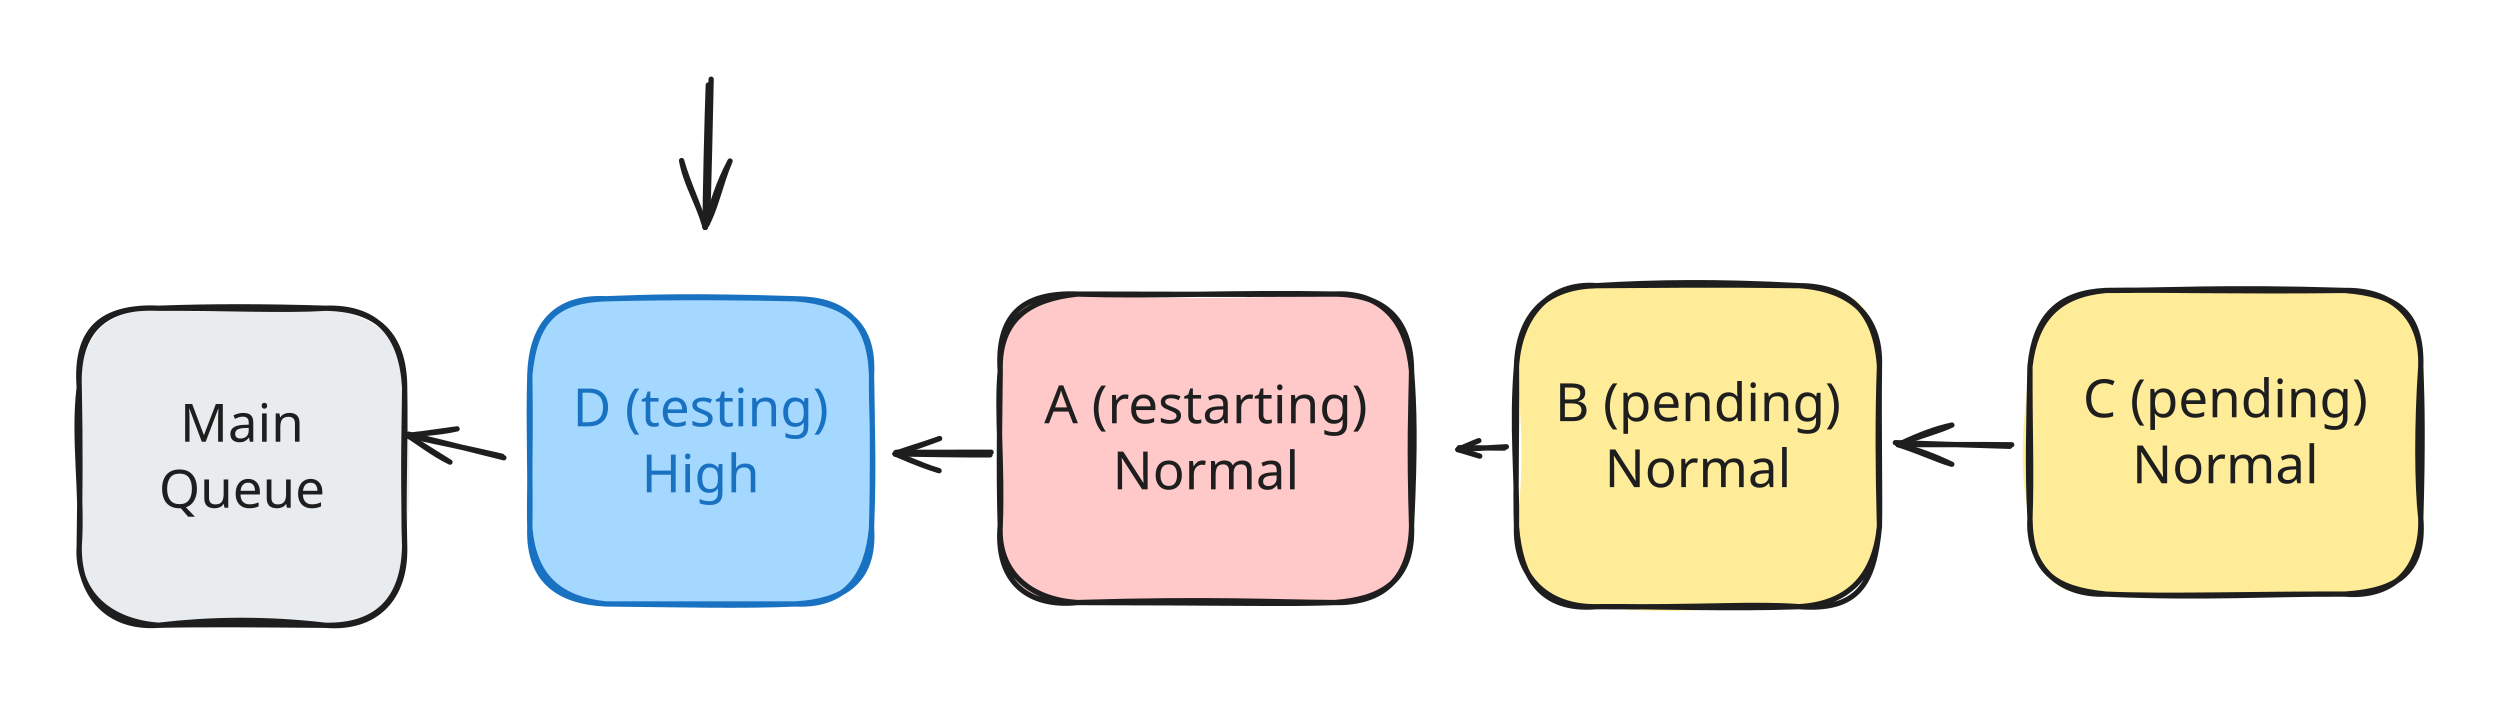
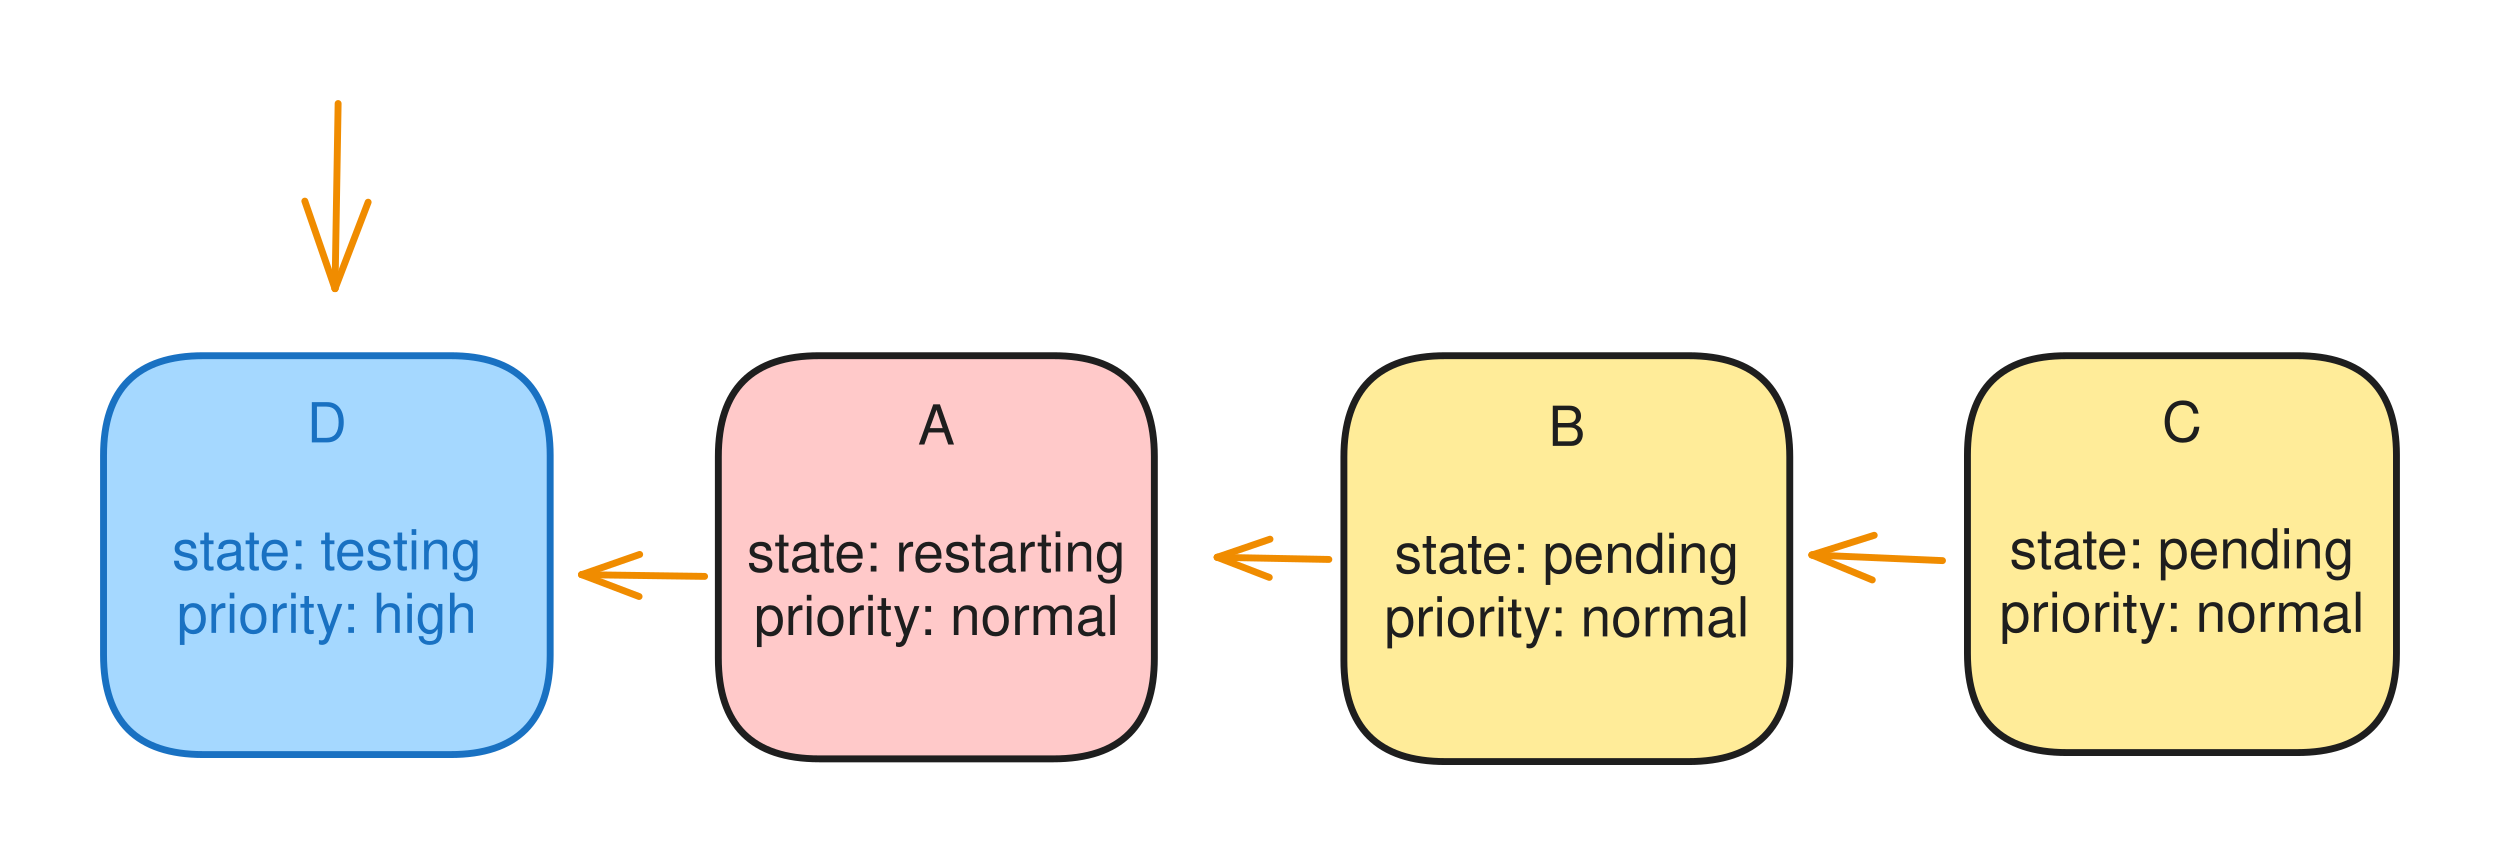
- <svg xmlns="http://www.w3.org/2000/svg" version="1.1" viewBox="0 0 946.731 266.785" width="946.731" height="266.785">
+ <svg xmlns="http://www.w3.org/2000/svg" version="1.1" viewBox="0 0 724.408 250.677" width="724.408" height="250.677">
  
-   eyJ2ZXJzaW9uIjoiMSIsImVuY29kaW5nIjoiYnN0cmluZyIsImNvbXByZXNzZWQiOnRydWUsImVuY29kZWQiOiJ4nNVba1PbyFx1MDAxMv3Or6C4X3Krwuy8uyffXGIk4bEh2Vx1MDAwMFx0yd2tlLCFLbAlx1x1MDAxNuGxlf9+e2SwZNmWXHK2XHUwMDEzJ1RcdTAwMDWsXHUwMDE5j1ozfbrPmWn9u7a+vpHedsKNXHUwMDE361x1MDAxYuFNLWhF9W5wvfHcX/9cdTAwMWV2e1FcdTAwMTJTk8w+95Krbi3r2UzTTu/FXHUwMDFmf1x1MDAwNJ1cdTAwMGVrROlZklxcslrS7n8tbIXtME571PF/9Hl9/d/s/8KNumEtXHLiRivMvpA15fey2pSvXHUwMDFlJnF2X6HRKiFcdTAwMDXAoEfU26H7pWGdms+DVi/MW/yljdNQ65dH31x1MDAxYUfXXHUwMDE3ne71XHUwMDFktm+2dt/mtz2PWq2j9LaVmdVL6Onztl7aTS7DT1E9bT5MQeH6pG91k6tGM1x1MDAwZXv+8cXgatJcdGpReuuvcT642p+DXHUwMDE36/mVXHUwMDFi+qSdYcY6h05yrblcdTAwMDU9aPZcdTAwMDNo5ZiRTjlwVmtcdTAwMDCjS5ZtJ62k6y37j1xi/U9u21lQu2yQgXE971x1MDAxM7qwXHUwMDE2nud9ru+fV0jFpEJnpFVcdTAwMTZcdTAwMDTioEczjFx1MDAxYc0068JcdTAwMTk3RnIrXHUwMDFkokRZmKMwW1x1MDAxMWE4olx1MDAwM8nzXHUwMDE2f//OXj3zjn/ydehcdTAwMDbtcM9/Jb5qtYqTXHUwMDE51+8n88GLcj9S91d+5Fx1MDAwZuj7vyr7X9FcdTAwMDdcdTAwMGKuXHUwMDExXHUwMDFjvt3Se62LN7v8iLe3P966q3c3g4lcdTAwMThy2KDbTa43XHUwMDA2LT+ej1x1MDAxZvehe1x1MDAxYd6kw1x1MDAwM/XveLz/ObhcdTAwMDC7+1p+aFx1MDAxZXT3XHUwMDBlPrbvXHUwMDEyKFxme/9XPi1XnXrQ921cdTAwMDHCXGJhjFx1MDAwNWdyd2lF8WV5zlpJ7TKHw1rB3lx1MDAxMVx1MDAxY1x1MDAwZdlZgKDRfFwiXHUwMDA0UVx1MDAxYq1RODEzXHUwMDA0xz/1SkPQSGConHZgrJVSiWFcdTAwMDSCZsZcdTAwMDDnQlxiQoiwdlx1MDAxZVx1MDAwNKbdIO51gi657ChcblxyMopcdTAwMDROXHUwMDE5J1x1MDAxNEfj9Chcblx1MDAwYu7wgDpAIVx1MDAxY1hcXFx1MDAwMOqGXHUwMDFhRuBV5amKJtA8wlNzq5I4PYru/KpIPnT1ddCOWrdDq5q5MM3i2yCK/47/ulxur1xus+1cdTAwMWK3WlHD+/RGjYxcdTAwMGW7Q+6eRpTwXHUwMDA2XHUwMDFk2lG9XkxJNbojjVx1MDAxYXb3ZskkSTdqRHHQOq4yiGYh3Fx1MDAxZIRPJk3BMXqhb81cdTAwMDJ8JWgrk6dcdTAwMTBali9cdTAwMGagXHUwMDBiXFxYhKI3T4NuN/mLfzv7oMSpa1x1MDAxY23vNFx1MDAwZlx1MDAwZYPru9WGLmrNlLbKWOWEo+xZSp6aXHSrpEZKWkIpLNn1uNx5fl5zNTcmd1x1MDAxYcPAXHUwMDFhtE5Q/pZ6XHUwMDFjbIWwXGal8ugmuIBwZVx1MDAxNCMgXHUwMDE4wWVcdTAwMWVcXFYhdU5LcVx1MDAxZr7d4t3lYb32+Vu42bk76UQ8bE/PnP0vf2lud1rvbpw93tct+77e2z88iefKyP1x3efro/Ov7SCof/yyXHUwMDEzn+1cdTAwMWTeXHUwMDFjn17ONu70lGzJi6wsQnxcdTAwMTkpWUgpJlx1MDAwMltcdTAwMTCqJeIjgD1+mVZcdTAwMWLYRjHwqVBYJ4VzJWBbYFx1MDAwNlxmd8hcdTAwMTVcdTAwMTCaYFx1MDAxZWBXpmShXGK4xlx1MDAxMTyJJnFFIWamnEw9LVx1MDAxOVx1MDAwNnx+OD85Jz/aVefLyVvrz7phL1xyKM/Gjf/+Tf7abVx1MDAwN60lpecpqaqcnqfZtohM3Y8lY8AssVx1MDAxMO7LYHbE9Wi9eH7HaWCuXHUwMDE2MitcdGZrLNPEVVx1MDAxMEk+olDDWHaWKWLdxGJppqzTy1x1MDAwMzNh2XJDfIF0ledG+Z1cdTAwMDZYRua0JSOllqS3XHJcdTAwMWZcdTAwMTW5XHUwMDE0jOhcdTAwMTmsWVx1MDAwMLRHM7WcnqmrWLj28/dcdTAwMTTEZ9h4XHUwMDE5xXXCx7Bh9/s7fdidf3z/qlx1MDAwM11snp2J+uXdXHUwMDE3sXu5dVVIrVx1MDAxYo2gQ/1cdTAwMWNcdTAwMDNUmriZQSeV0oVcdTAwMGXnSe3KP8YmZ5L6UJ5DXCJoxIukXHUwMDFiefQwrk83qZqoXHUwMDBmTFx1MDAxMoxcdTAwMTf+kZKD8UYpa7lcItVLnZBWf3Q9WkEv3U7a7SilqX+fRHFanuJsLrd8NGiGwcj600NcdTAwMTXbymGj40dcdTAwMWNmZPlf6zmuslx1MDAwZoO//3k+tvfmRIfPWkd8PVx1MDAxZm+t+PtJ2lx1MDAwNFx1MDAwYjguXHUwMDA1PS1AccL67DEv3npTa3R76Vc4PNHpXvD1YPPrp9WOeZ5cdTAwMDJcdTAwMTBz0IJcdTAwMTN1sMRV8qftS1x1MDAxM85cdTAwMWOQbFx1MDAxNkjIdVaVXGZ7rDRcdGtunDRRwGhljbHWS1x1MDAxM8Pz21x1MDAxNPb1XHUwMDA081x1MDAwNjqrXHUwMDE1RVx1MDAxMDtcIk1cdTAwMDSZXHRIsma1tMmv2ta7OHp/UT+J7e1b92pzV1x1MDAwYrw4a+Kv1jx3if30Ljq0UNM7teNPr1x1MDAxYl9lp7MozWPAUsZbtuZcdTAwMDGYvJehlPdg7WZcdTAwMGVcdTAwMTjjXHUwMDE3acVcdTAwMDNcdTAwMDaxJEH4U8JqlEaXXHUwMDBlXHUwMDAyrGVcdTAwMDRSgZxbdHaZkodrL3lcdTAwMWN3nFZ+aLOiQvKAXHUwMDAyXCKyMk/2v0Lx+Fxy2p+3XHUwMDBi+XL9WSfM+Mmy5c6U/FeWO5WGLVXrXGLNJ2pcdTAwMWRF/J6cSc2e9quj5YqiWFx1MDAxOaZcdTAwMWRcdTAwMDUsYpGKkFrSOpJcdTAwMTkpqVx1MDAxZDSlfo1zpf1qXHUwMDE0XHUwMDAzu6dcdTAwMTZcdTAwMTKdz/2jICZcbq64tUi2cufxW1xiOVx1MDAwM1RcdTAwMTNVJlx1MDAxNpHvnK6M2Hn69saMYqdcdTAwMWF0XHUwMDAzZaFJM3Awmlx1MDAwYppMYaQq9ChcYouM8GrqiET5QIDVI08/k96p3vnI9Vx1MDAwZTJaelx1MDAxMjFcdTAwMTYl8T5cdTAwMDdcdTAwMTP0XHUwMDBlJ+pvtFx1MDAwNFK0pMSAazNi1m+leCa6fdY6xuPzXHUwMDEx14q/n6R5JNjy1YfgJ1x1MDAwNXdcdTAwMTKcKSB+WvS74s03tdNcdTAwMTZcdTAwMWV+PLmQXyA1tbApVzz6Uf5nilP0o0QgJcryeYxkpIZcdTAwMWMnlU2aX89XyzBR9GhgjrSVoTspXHUwMDE4XHUwMDEz94TQ1Fx1MDAwMVx1MDAwMZz0qrioilx1MDAxZcKeJjHEKb6soOKZg+o/UfHocC9N6pHT7uTqoPcqVPHO5s4jXHUwMDE1XHUwMDA0XHUwMDFhtXRcdTAwMDUhXHUwMDBixTEjXG5cdTAwMDLQXHRN7GNm+I1/6lx1MDAxNYdcdTAwMWZJXGLgUlx1MDAwMKlcdTAwMDRCYOHAsy8hXGaT6KuJlK9lKFx1MDAxZUIuXFxCKEo/JCGMcsZwKKjHXG5cdOHQK5tiidOvODRcdTAwMDH1qJKb+STE9k+TXHUwMDEwU7JJWUJUXHUwMDFhtlRcdFx1MDAwMTCxXCJQUr6WXHUwMDE0lc3sXHUwMDEyojpariiKJTBOXG6fI0otXGaUkihpXGJcdTAwMTJcdTAwMTlSWkm8zVx1MDAxNEqzXHUwMDE2jWKtPLVcdTAwMTVcdTAwMTa1XHUwMDAxrkThLCRPpcxcdTAwMWGimZ7Uckr+xVx1MDAxYaDBeYk/nyVcdTAwMWW6lFxcOud5ifXb/UuUXHUwMDEw1aBcdTAwMWKQdSBaqqyWlCZFkbFcdTAwMGVcdTAwMTF1JL1cdTAwMDNIXHUwMDEzrYk6gX7iccmMosYyXHUwMDEy8kSNkG5lhORcdTAwMTOOcLhcdTAwMDVhXHJcdTAwMTFqUrJE68ac4fxW4mGiw2eto76+UO2gJ2tcdTAwMDdccpRcdTAwMTlh9t3P6mO6lVxmetZaYlxmXHUwMDAwIFx1MDAxZJAys6UzYmWYL4t0RFq0QV5cdTAwMTHzXHUwMDFjiJqsXHUwMDE2XHUwMDBlganj+dhcImjHtPRFdVx1MDAxOVx1MDAxMLVcdTAwMWJzPkxRg5FcdTAwMDGK0Mj5XHUwMDEwXFxcdTAwMDdcdTAwMDGPYFx1MDAwM1x1MDAxYbVdrSroaSR/7/txeMfVaW3v3PzJ5av908R8m/X4YfGnMHOXclWO+zLav/ncOWq8aSRvzt3+cXj5/vJ4YSViJDtlzryXVlwiNlHsXHUwMDE4LpVcdTAwMDU5e33Y+LVf7XhcdTAwMDGWXHUwMDE5yonO+tdEUNjheGGRgbRcdTAwMDJ9XHUwMDExXHUwMDAysY+Kw5Lp8WKK0kFfp0a6RWqadq3GvDkxpj5MO6+/9K+tXHUwMDBm0z6P/TSps7P+LFxye/dcdTAwMDVYuzQ1S1x1MDAxMjpTkl9Z6FSYtVSZUyTuI0VhKDmJdJhd5lRcdTAwMDfKlUQwal9tI5xcdTAwMDFjONdY2qtwmnIxZPWfnIuhPbpFV4VcdTAwMTlGUNDgSFn55D1cbmDOhFwiXiC1fyGHXHUwMDE4ooWRXHUwMDFkQ1x1MDAwMahcdTAwMTVcdTAwMTCoXHUwMDE3sHnx252UzHgmoZijSXKIWqCB3P9LmsK/gCaspKkk78BRwjOTzpm5Uo1ioLFjRVx1MDAxN5nCXHLPivo5cUJ/ePm7l4NN8PSscYyT51x1MDAwM65cdTAwMTV/PzrWucnveDrKgppU+Oyhrpq7rWSoXHUwMDAz/1x1MDAxZVxuaEmygVhcdPLhXHJcdTAwMWRlXHUwMDE0M45+qIWIXHUwMDFilu1aXFyk41xmXHSBXHUwMDBlXHKFVTP2SJhMsf5YjKSW5UOnJ/dxzpDyNaZYzbY6Yc5cbluoPnh6mCtcdTAwMDN0XHUwMDAx0aZcdTAwMTBTXHUwMDA0RUByefDnTt4hiqGnXHUwMDFmlCT6TXx0/iVcdTAwMDIhUHD4vcPOJLfz/0ZcdTAwMWNuUsxZu1x1MDAxZn8j6HSOUlr5wXKQXHUwMDA3RvV7Opo/5Mb3KLx+WVxykLX7KfVBI8xcXPLH2o//XHUwMDAzKThWyCJ9
+   eyJ2ZXJzaW9uIjoiMSIsImVuY29kaW5nIjoiYnN0cmluZyIsImNvbXByZXNzZWQiOnRydWUsImVuY29kZWQiOiJ4nOVaa1PbyFx1MDAxMv3Or6C4X4N2nj3T+UaAJZC7XHUwMDBlu0BCcrNFXHRZtoVlSZFFeGzlv9+WXHUwMDAwS5ZcdTAwMWZcYmxcdTAwMTKnNlRcdTAwMDWjXHUwMDE5aXpm+pw+Z6x/1tbXN7KbxN94vb7hX3tuXHUwMDE4tFP3auNVfv2bn1x1MDAwZYM4oiZR/D2ML1Ov6NnLsmT4+rff3CRxukF2XHUwMDFlx33Hi1x1MDAwN3e3+aE/8KNsSFx1MDAxZP9Hf6+v/1P8X1x1MDAxOSj1vcyNuqFf3FA0lWNxbm39ciuOioG50qik5jDqXHUwMDEwXGZ3aLzMb1Nrx1xyh37Z0i6Giv9kX8//kvxcdTAwMTS7R9s7vXct9+q2XHUwMDFjtlx1MDAxM4ThUXZcdTAwMTNcdTAwMTZhXHJjmn3ZNszSuO9/XGbaWe9hXHQq12fdlcaX3V7kXHUwMDBm8+mz0dU4cb0gu8mnwMqrd2tQ7XdNf1mlXHUwMDFjqUBqkMiRgVx1MDAxObXm9ytcdTAwMDFcdTAwMGWAsJZbzTmCrMW1XHUwMDFkh3Gax/VcdTAwMWbu5z9lZOeu1+9SeFG77NPpeOhh2efqfracRpFKXCIqrlx1MDAxOFxihWrUpedcdTAwMDfdXlZsXHUwMDE0OFZIQESKxHAsI/GL/aCNZIJasdyufPxkv13kxt/lLqTuwN/Pb4kuw7C6lFH7filcdTAwMWZyqMxcInl/5Xs5wbz/bj37qlx1MDAxOTiWhZl/nY1mXkmZv77e2Nt+q+19+upvJrcnScD8wcao3/dX01x1MDAxZnt38+fedlx1MDAxMr6/Rjg+UCFcdTAwMWO2h1x1MDAwN62TaHyUh/HdNI2vmj5cdTAwMTc/XVx1MDAxZHXOXHUwMDA2rtv+8HknOt9vXVx1MDAxZp/2mz33/lO53JdJ271DXGbtmjZMSsG0LVx1MDAxMylcZqJ+fS/C2OuXIFurXHUwMDA0PIHusXWtXHUwMDAyW3I+XHUwMDBi2Fx1MDAxNlx1MDAwMFx1MDAxNUUhXHUwMDFhXHUwMDAze/ou/SBg8+dcdTAwMDFbXHUwMDBiR1pcdTAwMGVSXHUwMDE5Llx1MDAwNEcxXHUwMDBlbGVcdTAwMWRhlJHcXG4wXHUwMDA0rEWAnaVuNEzclJAwXHUwMDA13JzRSFx1MDAwNG+jJ1FtpFx1MDAwM1x1MDAxM0BmXHUwMDEywVx1MDAxOG7Y4kBcdTAwMWVrmEDsMpO0jCqOsqPgtiggMHb1d3dcdTAwMTCEN2NJUGQvreDWl+hLNMwohtfrqU9cdTAwMWbSLIi6X6IkXHLilHacho7TgVx1MDAxYm6M3blcdTAwMTVcdTAwMDbdPNc3PJqRn47BIFx1MDAwYqi8jjpcZoJ2u1pcdTAwMDA9XG7HXHJcIj/db1K3KIRuXHUwMDEwueHxs6Ol9fPfjqjc4bqSTkM/b6XrgHORPreOIzP1q6MyLrQwXGYtlPn0XHUwMDE43KOtPa+bXHUwMDBlszPTOlHZvnv2bvPs42rXcc6EdoBZxlx1MDAxNacqrlm5xC9RyH1cdTAwMGanXHUwMDE2cnQ4lXFcdTAwMWGIpITQrFx1MDAxY6ZSyI1cdTAwMDOcadBcdTAwMTSKVjBZyFxyciN4lZ5XoZDfZYbb+mNL7YdcdTAwMTd7b9lcdTAwMTFcdTAwMWJsf7jBy/fXXHUwMDBiVdzHXHUwMDA0wsXR4UX7JIKbP3B3863i9uK8Z3+2QLiN4eP7oFx1MDAwNcZTO97xx9+7Z1wiSZYnXHUwMDEwSFx1MDAwNaoqd7yEQLAgZjGGJlx1MDAwMIFcdTAwMTFMNSaM6Zu00vqAyqxxJNOKcVx1MDAxMs6swlxiXHUwMDBm+lx1MDAwMIDkg1IkzFx1MDAwMe1cInwxX1x1MDAxZjDtWKbANtVcdTAwMDdGXHUwMDFh4lx1MDAxMCHV4vSwgDx4YoouJlx1MDAwZt5UXG5u4kftXHUwMDFmqVxyXHUwMDFlqYV1bfDEUJchXGbuXHUwMDE4ZppcdTAwMDdcdTAwMDAu65dHXHUwMDFlQCnBSVx1MDAxYjc39/O5dFVFXHUwMDAxd4QyXHUwMDAyXHUwMDE4Q1x0tqy1XHUwMDA1xq12XGbjqLVcdTAwMTSWXHUwMDFi0LW4KvWeWY+x52NcXJJcdTAwMTVcdTAwMDGGjFlzJ1xmJpHOXHUwMDFjIJdAYSAjyrGmskj3sGeKJJzFXHUwMDE3UVx1MDAwNeJxVfBcImxQaOc3QVx1MDAwMZPxwO7PtZpgMF9cbjfJNzRfZZMzumTAdWnqXG6G8S7zeWwyh9FuUyejczVIPlx1MDAwYtTE7Fx0uI9HNd81jKLiljQhJaBcdTAwMDUrSFx1MDAxMqIxs8JcdTAwMDKllTBUdLhcdTAwMDXabj1cdTAwMTFW6Fx1MDAwZbPteDBcYjJa/8M4iLL6Olx1MDAxN1x1MDAwYrqVXHUwMDEzQs93J5KAplVtqzNHkj9xXFxcdTAwMDKWn9ZLbFx1MDAxNX+MPv/9amrvzZlJX7RO5Hv5vLXq72e5IaVY/erIXHJcdTAwMTHp5fJcXDcnvkvW2/NOQ9v6cHIhPptMe35PrDjxkaBxXHUwMDA0cpBcdTAwMDK0XHUwMDEwVrzsseYsN0SA5KSelJ1++sG5clx1MDAxMK0xKDDXP1x1MDAxNbv04IWEzfNcdTAwMDfZXHUwMDEyzkKW7oVcdTAwMTYwXHUwMDAxz/RCyt/P4naAXG5PLt9ccnd9XHUwMDE57WzurODhI1x1MDAwMXom/qhcdTAwMTAz1Fx1MDAxMpvjb/qsV9tcXFxirlx1MDAxZDL3wnAqjrTyNfwpslx1MDAxZSCoVSGhT9pcdTAwMTc8fnyqvUCqU1xiVEV/qr34oaeP2z/RXjxSXFzq9uKJob6svVx1MDAxMHz2oSNQmVVU9ptcdTAwMWY6zqfT1SyzXHUwMDFj0WHaIFx1MDAxNSgzXHUwMDA15lx1MDAxNlx1MDAxY0bSXHUwMDE4tFUolZpTZ1x1MDAxN3ZcdTAwMTjGsTSSNIJcdTAwMTF+yPdMqbZcdTAwMGU1SyBcdTAwMDI2SFx1MDAwMVmc/OZBMlJcdTAwMDRj3/j+ezzGfCCO1LxxhJSghCadXpW0Y0reXHUwMDEypVx1MDAxYkvyioRcdTAwMTZcdTAwMWGFz/NcdTAwMTdccl1cdTAwMGY4ipGI0paG0rxyaldcdTAwMGJcblxmXHUwMDA3XHJAOy81MjFcdTAwMTnUr+UuZiV80TqZ68u0XHUwMDE3olJcdTAwMWNrvIecgzJcYs2PTjtcdTAwMWZcdTAwMGV3XHUwMDEzk9re+Tlv928/87f9rcvVpj1cdTAwMDAgS2uMXHUwMDExtLy0zLWj0+bmXHUwMDAyXHL3xHxz4eq27XSmf9WiXHUwMDA0OYg7JCosqbfiL0iEWUbySlx1MDAxMj9X8VoyXn5gQEZ0tb5recxcdTAwMDfsfzv2b5k89fY7+r9M7Fx1MDAxZZzG+utcdTAwMGZ4uWHuc99cdTAwMDRcdTAwMDfXn5Kj7l433uvgwbHfP+xcdTAwMWb/Yi9NVM5cdTAwMDBrwFx1MDAxNppLkzvZxsCevkkrbVvA5q6F2Fx1MDAxMlx1MDAwNVx1MDAxOVx1MDAwNqy8XHUwMDFh9uBaQEtmpGY8LzeLXHUwMDAwe66aQeZcdTAwMTje2LGQieKSo/o3vTCxU/FcdTAwMDGZP6y/f9Cj5Xohw/JIvapcdTAwMWKWJ1x1MDAwNfqidlx1MDAwNcxscDNp8nPBJ6B7PouuZNkmveSQJkJttGZM1dFNoFx1MDAwM6qYXHUwMDEyXHUwMDA0ivxcdTAwMDRA1Vx1MDAwMluiWdFcdTAwMGUoTjJJoZhcdTAwMGVz5mjaXHUwMDEyo4BcIpWka81k5SbMidxllrNYXHUwMDE5r1wipIWK8V2+V2n4zYN00CpJNK5Iilx1MDAxOeSVXHUwMDBlVWMgyVx1MDAxOXBcdTAwMTCSK0pcdTAwMGU7KVpcdTAwMWGZlfm0MFxuXHRcdTAwMWROtVx1MDAwM6Y6J1xuhWmG+TuwjHSdsIZP7sOvZVJmJHrROJnj5fPWqr+fzHSI9Yujb30pQ1x1MDAxNbmi5m9+zld1K8lzRiqHXHUwMDFiRaRuXHLpXHUwMDE4Nn4oI7V0NNJcdTAwMGa1XGJcdLZcdTAwMWXX8miOOZbwh1ZLPZbyJc1RKORT8/fsXHUwMDExXHUwMDE4yiksJ7VcdTAwMTaWtNhcbp7IXGKhpVxcxolMXHUwMDFkn0sgm1xupXBcIkClXGJohLI8I6rMc8dJwjqG5W/sSaRcdTAwMDJoOTO/NuvMyrv830TGzeKctfvnb7hJcpTLt9F2UFx1MDAwNlx1MDAwNu17wVpOcuNb4F+9mY+QtfslzVnDL1Ly+9r3/1x1MDAwM2+zhmUifQ==
  <defs>
    <style class="style-fonts">
      @font-face {
        font-family: "Virgil";
        src: url("https://unpkg.com/@excalidraw/excalidraw@undefined/dist/excalidraw-assets/Virgil.woff2");
      }
      @font-face {
        font-family: "Cascadia";
        src: url("https://unpkg.com/@excalidraw/excalidraw@undefined/dist/excalidraw-assets/Cascadia.woff2");
      }
      @font-face {
        font-family: "Assistant";
        src: url("https://unpkg.com/@excalidraw/excalidraw@undefined/dist/excalidraw-assets/Assistant-Regular.woff2");
      }
    </style>
  </defs>
-   <rect x="0" y="0" width="946.731" height="266.785" fill="transparent" />
-   <g stroke-linecap="round" transform="translate(30 116.7296) rotate(0 61.61948 60.0276)">
-     <path d="M30.01 0 C50.42 2.86, 62.18 0.32, 93.23 0 C112.98 3.14, 123.83 11.8, 123.24 30.01 C125.72 53.25, 125.63 74.16, 123.24 90.04 C122.92 109.79, 114.23 121.28, 93.23 120.06 C79.9 121.88, 58.89 118.54, 30.01 120.06 C8.67 117.88, 0.41 110.07, 0 90.04 C-1.32 74.34, 3.08 56.41, 0 30.01 C1.97 9.72, 8.18 1.61, 30.01 0" stroke="none" stroke-width="0" fill="#e9ecef" />
-     <path d="M30.01 0 C53.6 -0.15, 77.86 1, 93.23 0 M30.01 0 C49.65 -0.71, 70.16 -0.72, 93.23 0 M93.23 0 C112.53 -0.61, 122.1 9.84, 123.24 30.01 M93.23 0 C112.78 0.21, 123.18 9.86, 123.24 30.01 M123.24 30.01 C123.21 41.6, 122.5 55.96, 123.24 90.04 M123.24 30.01 C123.65 50.77, 122.55 72.83, 123.24 90.04 M123.24 90.04 C123.83 109.93, 112.31 121.62, 93.23 120.06 M123.24 90.04 C122.86 110.15, 112.81 120.46, 93.23 120.06 M93.23 120.06 C71.06 117.49, 49.94 117.68, 30.01 120.06 M93.23 120.06 C69.18 119.86, 44.46 119.66, 30.01 120.06 M30.01 120.06 C10.76 121.43, -0.38 108.59, 0 90.04 M30.01 120.06 C11.88 118.68, -1.1 108.22, 0 90.04 M0 90.04 C1.35 70.69, -2.36 49.02, 0 30.01 M0 90.04 C0.27 71.44, 0.46 52.14, 0 30.01 M0 30.01 C-0.91 8.39, 10.01 -1.12, 30.01 0 M0 30.01 C-1.61 8.5, 7.98 -0.89, 30.01 0" stroke="#1e1e1e" stroke-width="2" fill="none" />
+   <rect x="0" y="0" width="724.408" height="250.677" fill="transparent" />
+   <g stroke-linecap="round" transform="translate(208.1486 103.0669) rotate(0 63.172 58.41185)">
+     <path d="M29.21 0 C48.46 0, 67.71 0, 97.14 0 C116.61 0, 126.34 9.74, 126.34 29.21 C126.34 49.01, 126.34 68.82, 126.34 87.62 C126.34 107.09, 116.61 116.82, 97.14 116.82 C70.06 116.82, 42.99 116.82, 29.21 116.82 C9.74 116.82, 0 107.09, 0 87.62 C0 71.48, 0 55.35, 0 29.21 C0 9.74, 9.74 0, 29.21 0" stroke="none" stroke-width="0" fill="#ffc9c9" />
+     <path d="M29.21 0 C46.37 0, 63.52 0, 97.14 0 M29.21 0 C51.07 0, 72.93 0, 97.14 0 M97.14 0 C116.61 0, 126.34 9.74, 126.34 29.21 M97.14 0 C116.61 0, 126.34 9.74, 126.34 29.21 M126.34 29.21 C126.34 45.68, 126.34 62.16, 126.34 87.62 M126.34 29.21 C126.34 41.56, 126.34 53.92, 126.34 87.62 M126.34 87.62 C126.34 107.09, 116.61 116.82, 97.14 116.82 M126.34 87.62 C126.34 107.09, 116.61 116.82, 97.14 116.82 M97.14 116.82 C77.18 116.82, 57.23 116.82, 29.21 116.82 M97.14 116.82 C74.86 116.82, 52.58 116.82, 29.21 116.82 M29.21 116.82 C9.74 116.82, 0 107.09, 0 87.62 M29.21 116.82 C9.74 116.82, 0 107.09, 0 87.62 M0 87.62 C0 71.49, 0 55.36, 0 29.21 M0 87.62 C0 72.07, 0 56.52, 0 29.21 M0 29.21 C0 9.74, 9.74 0, 29.21 0 M0 29.21 C0 9.74, 9.74 0, 29.21 0" stroke="#1e1e1e" stroke-width="2" fill="none" />
  </g>
-   <g transform="translate(62.26951 151.7572) rotate(0 29.34997 25)">
-     <text x="29.35" y="0" font-family="Virgil, Segoe UI Emoji" font-size="20px" fill="#1e1e1e" text-anchor="middle" style="white-space: pre;" direction="ltr" dominant-baseline="text-before-edge">Main</text>
-     <text x="29.35" y="25" font-family="Virgil, Segoe UI Emoji" font-size="20px" fill="#1e1e1e" text-anchor="middle" style="white-space: pre;" direction="ltr" dominant-baseline="text-before-edge">Queue</text>
+   <g transform="translate(216.1839 124.6788) rotate(0 55.13672 36.8)">
+     <text x="55.137" y="0" font-family="Helvetica, Segoe UI Emoji" font-size="16px" fill="#1e1e1e" text-anchor="middle" style="white-space: pre;" direction="ltr" dominant-baseline="text-before-edge">A</text>
+     <text x="55.137" y="18.4" font-family="Helvetica, Segoe UI Emoji" font-size="16px" fill="#1e1e1e" text-anchor="middle" style="white-space: pre;" direction="ltr" dominant-baseline="text-before-edge" />
+     <text x="55.137" y="36.8" font-family="Helvetica, Segoe UI Emoji" font-size="16px" fill="#1e1e1e" text-anchor="middle" style="white-space: pre;" direction="ltr" dominant-baseline="text-before-edge">state: restarting</text>
+     <text x="55.137" y="55.2" font-family="Helvetica, Segoe UI Emoji" font-size="16px" fill="#1e1e1e" text-anchor="middle" style="white-space: pre;" direction="ltr" dominant-baseline="text-before-edge">priority: normal</text>
  </g>
-   <g stroke-linecap="round" transform="translate(378.7764 111.3635) rotate(0 77.88293 58.41185)">
-     <path d="M29.21 0 C67.86 2.63, 107.61 1.28, 126.56 0 C147.6 3.29, 158.18 11.22, 155.77 29.21 C155.86 50.69, 157.18 73.93, 155.77 87.62 C154.26 106.96, 143.43 119.83, 126.56 116.82 C88.86 114.31, 54.26 116.5, 29.21 116.82 C9.17 117.95, -0.12 106.1, 0 87.62 C0.97 67.59, -2.82 49.76, 0 29.21 C-0.87 13.09, 12.78 -1.79, 29.21 0" stroke="none" stroke-width="0" fill="#ffc9c9" />
-     <path d="M29.21 0 C58.83 0.94, 89.25 -0.71, 126.56 0 M29.21 0 C55.01 0.01, 80.94 0.23, 126.56 0 M126.56 0 C145.64 0.18, 155.71 9.61, 155.77 29.21 M126.56 0 C144.14 -0.91, 154.08 9.98, 155.77 29.21 M155.77 29.21 C156.77 42.96, 157.24 56.1, 155.77 87.62 M155.77 29.21 C155.56 42.49, 154.81 56.67, 155.77 87.62 M155.77 87.62 C155.44 107.17, 145.66 117.18, 126.56 116.82 M155.77 87.62 C156.55 109.08, 143.89 115.62, 126.56 116.82 M126.56 116.82 C108.72 117.5, 88.76 116.88, 29.21 116.82 M126.56 116.82 C103.95 116.7, 80.39 115.28, 29.21 116.82 M29.21 116.82 C11.37 115.63, -0.96 105.49, 0 87.62 M29.21 116.82 C10.81 118.73, -1.89 109.22, 0 87.62 M0 87.62 C0.91 65.29, -1.44 44.26, 0 29.21 M0 87.62 C-0.63 66.35, -0.17 46.13, 0 29.21 M0 29.21 C-1.4 8.42, 7.97 -0.77, 29.21 0 M0 29.21 C-0.58 9.33, 11.21 1.95, 29.21 0" stroke="#1e1e1e" stroke-width="2" fill="none" />
+   <g stroke-linecap="round" transform="translate(389.4102 103.0669) rotate(0 64.59973 58.80528)">
+     <path d="M29.4 0 C50.2 0, 71 0, 99.8 0 C119.4 0, 129.2 9.8, 129.2 29.4 C129.2 43.49, 129.2 57.57, 129.2 88.21 C129.2 107.81, 119.4 117.61, 99.8 117.61 C85.24 117.61, 70.69 117.61, 29.4 117.61 C9.8 117.61, 0 107.81, 0 88.21 C0 72.4, 0 56.59, 0 29.4 C0 9.8, 9.8 0, 29.4 0" stroke="none" stroke-width="0" fill="#ffec99" />
+     <path d="M29.4 0 C46.17 0, 62.94 0, 99.8 0 M29.4 0 C52.4 0, 75.4 0, 99.8 0 M99.8 0 C119.4 0, 129.2 9.8, 129.2 29.4 M99.8 0 C119.4 0, 129.2 9.8, 129.2 29.4 M129.2 29.4 C129.2 45.38, 129.2 61.35, 129.2 88.21 M129.2 29.4 C129.2 43.34, 129.2 57.28, 129.2 88.21 M129.2 88.21 C129.2 107.81, 119.4 117.61, 99.8 117.61 M129.2 88.21 C129.2 107.81, 119.4 117.61, 99.8 117.61 M99.8 117.61 C80.38 117.61, 60.96 117.61, 29.4 117.61 M99.8 117.61 C74.4 117.61, 49 117.61, 29.4 117.61 M29.4 117.61 C9.8 117.61, 0 107.81, 0 88.21 M29.4 117.61 C9.8 117.61, 0 107.81, 0 88.21 M0 88.21 C0 65.44, 0 42.68, 0 29.4 M0 88.21 C0 71.96, 0 55.72, 0 29.4 M0 29.4 C0 9.8, 9.8 0, 29.4 0 M0 29.4 C0 9.8, 9.8 0, 29.4 0" stroke="#1e1e1e" stroke-width="2" fill="none" />
  </g>
-   <g transform="translate(388.2294 144.7753) rotate(0 68.42994 25)">
-     <text x="68.43" y="0" font-family="Virgil, Segoe UI Emoji" font-size="20px" fill="#1e1e1e" text-anchor="middle" style="white-space: pre;" direction="ltr" dominant-baseline="text-before-edge">A (restarting)</text>
-     <text x="68.43" y="25" font-family="Virgil, Segoe UI Emoji" font-size="20px" fill="#1e1e1e" text-anchor="middle" style="white-space: pre;" direction="ltr" dominant-baseline="text-before-edge">Normal</text>
+   <g transform="translate(401.1076 125.0722) rotate(0 52.90234 36.8)">
+     <text x="52.902" y="0" font-family="Helvetica, Segoe UI Emoji" font-size="16px" fill="#1e1e1e" text-anchor="middle" style="white-space: pre;" direction="ltr" dominant-baseline="text-before-edge">B</text>
+     <text x="52.902" y="18.4" font-family="Helvetica, Segoe UI Emoji" font-size="16px" fill="#1e1e1e" text-anchor="middle" style="white-space: pre;" direction="ltr" dominant-baseline="text-before-edge" />
+     <text x="52.902" y="36.8" font-family="Helvetica, Segoe UI Emoji" font-size="16px" fill="#1e1e1e" text-anchor="middle" style="white-space: pre;" direction="ltr" dominant-baseline="text-before-edge">state: pending</text>
+     <text x="52.902" y="55.2" font-family="Helvetica, Segoe UI Emoji" font-size="16px" fill="#1e1e1e" text-anchor="middle" style="white-space: pre;" direction="ltr" dominant-baseline="text-before-edge">priority: normal</text>
  </g>
  <g stroke-linecap="round">
-     <g transform="translate(190.8443 173.5226) rotate(0 -18.30267 -4.473104)">
-       <path d="M-0.04 -0.17 C-6.14 -1.75, -30.07 -7.63, -36.19 -9.12 M-0.72 -0.74 C-6.9 -2.27, -30.33 -7.2, -36.41 -8.51" stroke="#1e1e1e" stroke-width="2" fill="none" />
+     <g transform="translate(385.0495 162.106) rotate(0 -16.18045 -0.3136909)">
+       <path d="M0 0 C-5.39 -0.1, -26.97 -0.52, -32.36 -0.63 M0 0 C-5.39 -0.1, -26.97 -0.52, -32.36 -0.63" stroke="#f08c00" stroke-width="2" fill="none" />
    </g>
-     <g transform="translate(190.8443 173.5226) rotate(0 -18.30267 -4.473104)">
-       <path d="M-17.75 -11.12 C-25.06 -9.44, -32.08 -9.5, -36.41 -8.51 M-17.75 -11.12 C-22.88 -10.38, -27.83 -9.75, -36.41 -8.51" stroke="#1e1e1e" stroke-width="2" fill="none" />
+     <g transform="translate(385.0495 162.106) rotate(0 -16.18045 -0.3136909)">
+       <path d="M-17.05 -5.87 C-22.62 -3.96, -28.18 -2.06, -32.36 -0.63 M-17.05 -5.87 C-22.54 -3.99, -28.03 -2.11, -32.36 -0.63" stroke="#f08c00" stroke-width="2" fill="none" />
    </g>
-     <g transform="translate(190.8443 173.5226) rotate(0 -18.30267 -4.473104)">
-       <path d="M-20.44 1.48 C-26.78 -1.58, -32.79 -6.37, -36.41 -8.51 M-20.44 1.48 C-24.81 -1.17, -29.04 -3.94, -36.41 -8.51" stroke="#1e1e1e" stroke-width="2" fill="none" />
+     <g transform="translate(385.0495 162.106) rotate(0 -16.18045 -0.3136909)">
+       <path d="M-17.26 5.2 C-22.75 3.08, -28.24 0.96, -32.36 -0.63 M-17.26 5.2 C-22.68 3.11, -28.09 1.02, -32.36 -0.63" stroke="#f08c00" stroke-width="2" fill="none" />
    </g>
  </g>
  <mask />
-   <g stroke-linecap="round" transform="translate(574.2841 108.1756) rotate(0 68.72278 60.7838)">
-     <path d="M30.39 0 C59.62 0.23, 86.62 0.14, 107.05 0 C130.21 -0.32, 137.18 11.13, 137.45 30.39 C134.39 53.69, 139.63 69.3, 137.45 91.18 C136.75 110.1, 125.14 121.98, 107.05 121.57 C83.9 121.01, 62.34 125.42, 30.39 121.57 C10.63 123.53, -0.29 109.61, 0 91.18 C3.31 68.43, 1.61 48.02, 0 30.39 C2.25 12.61, 6.97 0.45, 30.39 0" stroke="none" stroke-width="0" fill="#ffec99" />
-     <path d="M30.39 0 C52.23 -1.28, 74.73 -1.72, 107.05 0 M30.39 0 C52.74 -0.13, 74.32 -0.46, 107.05 0 M107.05 0 C125.85 0.21, 135.97 9.63, 137.45 30.39 M107.05 0 C127.12 1.33, 138.07 12, 137.45 30.39 M137.45 30.39 C136.75 50.7, 136.89 68.89, 137.45 91.18 M137.45 30.39 C137.16 53.55, 137.69 77.22, 137.45 91.18 M137.45 91.18 C135.58 110.39, 125.34 120.51, 107.05 121.57 M137.45 91.18 C135.39 113.45, 129.09 123.17, 107.05 121.57 M107.05 121.57 C78.84 122.51, 55.35 121.38, 30.39 121.57 M107.05 121.57 C89.17 120.31, 72.72 121.94, 30.39 121.57 M30.39 121.57 C8.49 123.42, 1.46 109.57, 0 91.18 M30.39 121.57 C10.81 121.99, -0.63 109.15, 0 91.18 M0 91.18 C0.32 71.42, -1.92 53.49, 0 30.39 M0 91.18 C-0.46 75.95, 0.17 61.33, 0 30.39 M0 30.39 C1.29 11.82, 12.12 -1.43, 30.39 0 M0 30.39 C0.67 9.97, 12.13 0.38, 30.39 0" stroke="#1e1e1e" stroke-width="2" fill="none" />
+   <g stroke-linecap="round" transform="translate(570.0939 103.0669) rotate(0 62.15698 57.49939)">
+     <path d="M28.75 0 C54.44 0, 80.14 0, 95.56 0 C114.73 0, 124.31 9.58, 124.31 28.75 C124.31 42.6, 124.31 56.44, 124.31 86.25 C124.31 105.42, 114.73 115, 95.56 115 C80.04 115, 64.52 115, 28.75 115 C9.58 115, 0 105.42, 0 86.25 C0 63.32, 0 40.39, 0 28.75 C0 9.58, 9.58 0, 28.75 0" stroke="none" stroke-width="0" fill="#ffec99" />
+     <path d="M28.75 0 C51.92 0, 75.09 0, 95.56 0 M28.75 0 C50.55 0, 72.34 0, 95.56 0 M95.56 0 C114.73 0, 124.31 9.58, 124.31 28.75 M95.56 0 C114.73 0, 124.31 9.58, 124.31 28.75 M124.31 28.75 C124.31 47.59, 124.31 66.44, 124.31 86.25 M124.31 28.75 C124.31 47.22, 124.31 65.69, 124.31 86.25 M124.31 86.25 C124.31 105.42, 114.73 115, 95.56 115 M124.31 86.25 C124.31 105.42, 114.73 115, 95.56 115 M95.56 115 C73.77 115, 51.97 115, 28.75 115 M95.56 115 C81.24 115, 66.91 115, 28.75 115 M28.75 115 C9.58 115, 0 105.42, 0 86.25 M28.75 115 C9.58 115, 0 105.42, 0 86.25 M0 86.25 C0 65.41, 0 44.58, 0 28.75 M0 86.25 C0 65.37, 0 44.5, 0 28.75 M0 28.75 C0 9.58, 9.58 0, 28.75 0 M0 28.75 C0 9.58, 9.58 0, 28.75 0" stroke="#1e1e1e" stroke-width="2" fill="none" />
  </g>
-   <g transform="translate(590.5769 143.9594) rotate(0 52.42995 25)">
-     <text x="52.43" y="0" font-family="Virgil, Segoe UI Emoji" font-size="20px" fill="#1e1e1e" text-anchor="middle" style="white-space: pre;" direction="ltr" dominant-baseline="text-before-edge">B (pending)</text>
-     <text x="52.43" y="25" font-family="Virgil, Segoe UI Emoji" font-size="20px" fill="#1e1e1e" text-anchor="middle" style="white-space: pre;" direction="ltr" dominant-baseline="text-before-edge">Normal</text>
+   <g transform="translate(579.3485 123.7663) rotate(0 52.90234 36.8)">
+     <text x="52.902" y="0" font-family="Helvetica, Segoe UI Emoji" font-size="16px" fill="#1e1e1e" text-anchor="middle" style="white-space: pre;" direction="ltr" dominant-baseline="text-before-edge">C</text>
+     <text x="52.902" y="18.4" font-family="Helvetica, Segoe UI Emoji" font-size="16px" fill="#1e1e1e" text-anchor="middle" style="white-space: pre;" direction="ltr" dominant-baseline="text-before-edge" />
+     <text x="52.902" y="36.8" font-family="Helvetica, Segoe UI Emoji" font-size="16px" fill="#1e1e1e" text-anchor="middle" style="white-space: pre;" direction="ltr" dominant-baseline="text-before-edge">state: pending</text>
+     <text x="52.902" y="55.2" font-family="Helvetica, Segoe UI Emoji" font-size="16px" fill="#1e1e1e" text-anchor="middle" style="white-space: pre;" direction="ltr" dominant-baseline="text-before-edge">priority: normal</text>
  </g>
  <g stroke-linecap="round">
-     <g transform="translate(569.9234 169.7227) rotate(0 -8.59256 -0.1153342)">
-       <path d="M-0.31 -0.04 C-3.16 -0.05, -14.48 -0.14, -17.29 -0.18 M0.53 -0.54 C-2.39 -0.43, -14.77 0.4, -17.78 0.54" stroke="#1e1e1e" stroke-width="2" fill="none" />
+     <g transform="translate(562.8602 162.4447) rotate(0 -18.92032 -0.8186805)">
+       <path d="M0 0 C-6.31 -0.27, -31.53 -1.36, -37.84 -1.64 M0 0 C-6.31 -0.27, -31.53 -1.36, -37.84 -1.64" stroke="#f08c00" stroke-width="2" fill="none" />
    </g>
-     <g transform="translate(569.9234 169.7227) rotate(0 -8.59256 -0.1153342)">
-       <path d="M-9.89 -2.86 C-12.02 -2.07, -14.04 -1.09, -17.78 0.54 M-9.89 -2.86 C-12.38 -1.85, -14.7 -0.93, -17.78 0.54" stroke="#1e1e1e" stroke-width="2" fill="none" />
+     <g transform="translate(562.8602 162.4447) rotate(0 -18.92032 -0.8186805)">
+       <path d="M-19.78 -7.34 C-24.35 -5.9, -28.92 -4.45, -37.84 -1.64 M-19.78 -7.34 C-25.83 -5.43, -31.87 -3.52, -37.84 -1.64" stroke="#f08c00" stroke-width="2" fill="none" />
    </g>
-     <g transform="translate(569.9234 169.7227) rotate(0 -8.59256 -0.1153342)">
-       <path d="M-9.55 3.01 C-11.76 2.25, -13.86 1.67, -17.78 0.54 M-9.55 3.01 C-12.11 2.29, -14.53 1.49, -17.78 0.54" stroke="#1e1e1e" stroke-width="2" fill="none" />
+     <g transform="translate(562.8602 162.4447) rotate(0 -18.92032 -0.8186805)">
+       <path d="M-20.34 5.6 C-24.77 3.77, -29.2 1.94, -37.84 -1.64 M-20.34 5.6 C-26.2 3.18, -32.06 0.76, -37.84 -1.64" stroke="#f08c00" stroke-width="2" fill="none" />
    </g>
  </g>
  <mask />
-   <g stroke-linecap="round" transform="translate(768.7334 109.9861) rotate(0 73.99878 57.49939)">
-     <path d="M28.75 0 C59.17 1.14, 91.34 -1.36, 119.25 0 C138.28 -2.6, 151 12.23, 148 28.75 C145.62 43.72, 147.82 57.3, 148 86.25 C149.12 105.3, 137.43 116.36, 119.25 115 C83.21 114.07, 49.36 115.01, 28.75 115 C12.93 118.04, -1.79 106.76, 0 86.25 C-3.81 71.42, -3.61 56.31, 0 28.75 C1.65 10.1, 7.99 3.25, 28.75 0" stroke="none" stroke-width="0" fill="#ffec99" />
-     <path d="M28.75 0 C50.91 0.12, 72.59 -1.47, 119.25 0 M28.75 0 C51.59 -0.35, 75.82 0.48, 119.25 0 M119.25 0 C138.96 1.62, 148.48 8.15, 148 28.75 M119.25 0 C136.46 -0.3, 148.68 9.45, 148 28.75 M148 28.75 C148.53 42.97, 148.8 58.62, 148 86.25 M148 28.75 C146.47 50.46, 146.57 74.1, 148 86.25 M148 86.25 C149.54 106.81, 139.34 113.72, 119.25 115 M148 86.25 C148.57 103.49, 139.28 116.58, 119.25 115 M119.25 115 C92.63 114.78, 66.81 116.67, 28.75 115 M119.25 115 C85.34 114.9, 50.27 116.02, 28.75 115 M28.75 115 C9.03 113.01, 0.2 106.42, 0 86.25 M28.75 115 C10.27 115.72, -1.04 103.56, 0 86.25 M0 86.25 C-0.99 67.23, -0.45 51.23, 0 28.75 M0 86.25 C0.63 69.3, -0.08 53.7, 0 28.75 M0 28.75 C1.74 9.91, 10.58 0.87, 28.75 0 M0 28.75 C2.1 11.13, 10.53 1.66, 28.75 0" stroke="#1e1e1e" stroke-width="2" fill="none" />
+   <g stroke-linecap="round" transform="translate(30 103.0669) rotate(0 64.71057 57.79019)">
+     <path d="M28.9 0 C51.75 0, 74.6 0, 100.53 0 C119.79 0, 129.42 9.63, 129.42 28.9 C129.42 42.92, 129.42 56.95, 129.42 86.69 C129.42 105.95, 119.79 115.58, 100.53 115.58 C77.3 115.58, 54.08 115.58, 28.9 115.58 C9.63 115.58, 0 105.95, 0 86.69 C0 75.05, 0 63.41, 0 28.9 C0 9.63, 9.63 0, 28.9 0" stroke="none" stroke-width="0" fill="#a5d8ff" />
+     <path d="M28.9 0 C56.3 0, 83.7 0, 100.53 0 M28.9 0 C57.42 0, 85.95 0, 100.53 0 M100.53 0 C119.79 0, 129.42 9.63, 129.42 28.9 M100.53 0 C119.79 0, 129.42 9.63, 129.42 28.9 M129.42 28.9 C129.42 47.72, 129.42 66.54, 129.42 86.69 M129.42 28.9 C129.42 47.13, 129.42 65.37, 129.42 86.69 M129.42 86.69 C129.42 105.95, 119.79 115.58, 100.53 115.58 M129.42 86.69 C129.42 105.95, 119.79 115.58, 100.53 115.58 M100.53 115.58 C85.49 115.58, 70.46 115.58, 28.9 115.58 M100.53 115.58 C78.01 115.58, 55.49 115.58, 28.9 115.58 M28.9 115.58 C9.63 115.58, 0 105.95, 0 86.69 M28.9 115.58 C9.63 115.58, 0 105.95, 0 86.69 M0 86.69 C0 64.23, 0 41.77, 0 28.9 M0 86.69 C0 70.47, 0 54.25, 0 28.9 M0 28.9 C0 9.63, 9.63 0, 28.9 0 M0 28.9 C0 9.63, 9.63 0, 28.9 0" stroke="#1971c2" stroke-width="2" fill="none" />
  </g>
-   <g transform="translate(791.1322 142.4855) rotate(0 51.59995 25)">
-     <text x="51.6" y="0" font-family="Virgil, Segoe UI Emoji" font-size="20px" fill="#1e1e1e" text-anchor="middle" style="white-space: pre;" direction="ltr" dominant-baseline="text-before-edge">C (pending)</text>
-     <text x="51.6" y="25" font-family="Virgil, Segoe UI Emoji" font-size="20px" fill="#1e1e1e" text-anchor="middle" style="white-space: pre;" direction="ltr" dominant-baseline="text-before-edge">Normal</text>
+   <g transform="translate(49.3512 124.0571) rotate(0 45.35938 36.8)">
+     <text x="45.359" y="0" font-family="Helvetica, Segoe UI Emoji" font-size="16px" fill="#1971c2" text-anchor="middle" style="white-space: pre;" direction="ltr" dominant-baseline="text-before-edge">D</text>
+     <text x="45.359" y="18.4" font-family="Helvetica, Segoe UI Emoji" font-size="16px" fill="#1971c2" text-anchor="middle" style="white-space: pre;" direction="ltr" dominant-baseline="text-before-edge" />
+     <text x="45.359" y="36.8" font-family="Helvetica, Segoe UI Emoji" font-size="16px" fill="#1971c2" text-anchor="middle" style="white-space: pre;" direction="ltr" dominant-baseline="text-before-edge">state: testing</text>
+     <text x="45.359" y="55.2" font-family="Helvetica, Segoe UI Emoji" font-size="16px" fill="#1971c2" text-anchor="middle" style="white-space: pre;" direction="ltr" dominant-baseline="text-before-edge">priority: high</text>
  </g>
  <g stroke-linecap="round">
-     <g transform="translate(761.4997 169.2355) rotate(0 -21.68008 -0.8298029)">
-       <path d="M-0.45 -0.22 C-7.74 -0.48, -36.55 -1.34, -43.76 -1.6 M0.32 -0.8 C-6.8 -0.96, -35.58 -0.79, -42.74 -0.87" stroke="#1e1e1e" stroke-width="2" fill="none" />
+     <g transform="translate(204.1642 167.0156) rotate(0 -17.82074 -0.2518873)">
+       <path d="M0 0 C-5.94 -0.08, -29.7 -0.42, -35.64 -0.5 M0 0 C-5.94 -0.08, -29.7 -0.42, -35.64 -0.5" stroke="#f08c00" stroke-width="2" fill="none" />
    </g>
-     <g transform="translate(761.4997 169.2355) rotate(0 -21.68008 -0.8298029)">
-       <path d="M-22.34 -8.26 C-28.8 -6.88, -34.36 -4.69, -42.74 -0.87 M-22.34 -8.26 C-27.81 -5.76, -33.43 -4.5, -42.74 -0.87" stroke="#1e1e1e" stroke-width="2" fill="none" />
+     <g transform="translate(204.1642 167.0156) rotate(0 -17.82074 -0.2518873)">
+       <path d="M-18.81 -6.36 C-24.83 -4.27, -30.85 -2.17, -35.64 -0.5 M-18.81 -6.36 C-24.74 -4.3, -30.68 -2.23, -35.64 -0.5" stroke="#f08c00" stroke-width="2" fill="none" />
    </g>
-     <g transform="translate(761.4997 169.2355) rotate(0 -21.68008 -0.8298029)">
-       <path d="M-22.36 6.58 C-28.81 3.55, -34.37 1.33, -42.74 -0.87 M-22.36 6.58 C-27.82 5, -33.44 2.19, -42.74 -0.87" stroke="#1e1e1e" stroke-width="2" fill="none" />
-     </g>
-   </g>
-   <mask />
-   <g stroke-linecap="round" transform="translate(200.6278 113.1362) rotate(0 64.71057 57.79019)">
-     <path d="M28.9 0 C47.89 1.21, 61.55 -0.22, 100.53 0 C121.65 0.56, 127.3 7.24, 129.42 28.9 C127.74 44.2, 129.5 64.45, 129.42 86.69 C128.67 105.16, 123.37 113.94, 100.53 115.58 C81.77 115.03, 60.25 114.24, 28.9 115.58 C6.78 114.6, -1.57 104.7, 0 86.69 C-0.16 76.21, 2.72 65.21, 0 28.9 C-1.23 12.54, 10.26 -2.44, 28.9 0" stroke="none" stroke-width="0" fill="#a5d8ff" />
-     <path d="M28.9 0 C56.47 -0.71, 83.66 -0.42, 100.53 0 M28.9 0 C45.33 -0.6, 60.18 -1.26, 100.53 0 M100.53 0 C120.73 1.56, 130.44 10.13, 129.42 28.9 M100.53 0 C119.55 0.15, 128.72 8.78, 129.42 28.9 M129.42 28.9 C129.8 49, 129.98 66.99, 129.42 86.69 M129.42 28.9 C129.21 42.48, 130.55 57.43, 129.42 86.69 M129.42 86.69 C127.78 104.61, 119.98 116.47, 100.53 115.58 M129.42 86.69 C130.82 107.14, 118.67 114.6, 100.53 115.58 M100.53 115.58 C80.61 116.45, 57.98 115.84, 28.9 115.58 M100.53 115.58 C75.54 115.54, 48.89 115.6, 28.9 115.58 M28.9 115.58 C10.01 114.73, -0.61 106.02, 0 86.69 M28.9 115.58 C11.27 113.71, 1.6 105.33, 0 86.69 M0 86.69 C0.33 67.2, -0.56 48.87, 0 28.9 M0 86.69 C-0.3 75.1, 0.44 62.72, 0 28.9 M0 28.9 C0.56 10.12, 9.43 -0.93, 28.9 0 M0 28.9 C2.09 7.47, 10.48 0.61, 28.9 0" stroke="#1971c2" stroke-width="2" fill="none" />
-   </g>
-   <g transform="translate(210.9384 145.9264) rotate(0 54.39995 25)">
-     <text x="54.4" y="0" font-family="Virgil, Segoe UI Emoji" font-size="20px" fill="#1971c2" text-anchor="middle" style="white-space: pre;" direction="ltr" dominant-baseline="text-before-edge">D (testing)</text>
-     <text x="54.4" y="25" font-family="Virgil, Segoe UI Emoji" font-size="20px" fill="#1971c2" text-anchor="middle" style="white-space: pre;" direction="ltr" dominant-baseline="text-before-edge">High</text>
-   </g>
-   <g stroke-linecap="round">
-     <g transform="translate(374.792 171.6276) rotate(0 -17.82074 -0.06605623)">
-       <path d="M0.53 -0.37 C-5.47 -0.36, -29.39 -0.32, -35.47 -0.33 M0.13 0.63 C-5.97 0.75, -29.72 0.37, -35.81 0.26" stroke="#1e1e1e" stroke-width="2" fill="none" />
-     </g>
-     <g transform="translate(374.792 171.6276) rotate(0 -17.82074 -0.06605623)">
-       <path d="M-18.96 -5.56 C-26.27 -2.88, -32.68 -1.28, -35.81 0.26 M-18.96 -5.56 C-23.46 -4, -27.29 -2.38, -35.81 0.26" stroke="#1e1e1e" stroke-width="2" fill="none" />
-     </g>
-     <g transform="translate(374.792 171.6276) rotate(0 -17.82074 -0.06605623)">
-       <path d="M-19.16 6.63 C-26.34 4.47, -32.67 1.23, -35.81 0.26 M-19.16 6.63 C-23.64 5.24, -27.42 3.92, -35.81 0.26" stroke="#1e1e1e" stroke-width="2" fill="none" />
+     <g transform="translate(204.1642 167.0156) rotate(0 -17.82074 -0.2518873)">
+       <path d="M-18.98 5.83 C-24.94 3.56, -30.9 1.3, -35.64 -0.5 M-18.98 5.83 C-24.85 3.6, -30.73 1.36, -35.64 -0.5" stroke="#f08c00" stroke-width="2" fill="none" />
    </g>
  </g>
  <mask />
  <g stroke-linecap="round">
-     <g transform="translate(268.6042 30.7962) rotate(0 -0.4492493 26.81857)">
-       <path d="M0.7 -0.8 C0.51 8.29, -0.26 44.54, -0.71 53.72 M-0.38 1.4 C-0.76 10.77, -1.67 46.83, -1.56 55.29" stroke="#1e1e1e" stroke-width="2" fill="none" />
+     <g transform="translate(97.97643 30) rotate(0 -0.4492493 26.81857)">
+       <path d="M0 0 C-0.15 8.94, -0.75 44.7, -0.9 53.64 M0 0 C-0.15 8.94, -0.75 44.7, -0.9 53.64" stroke="#f08c00" stroke-width="2" fill="none" />
    </g>
-     <g transform="translate(268.6042 30.7962) rotate(0 -0.4492493 26.81857)">
-       <path d="M-10.49 30 C-8.96 38.84, -4.47 45.25, -1.56 55.29 M-10.49 30 C-7.93 39.11, -3.15 48.63, -1.56 55.29" stroke="#1e1e1e" stroke-width="2" fill="none" />
+     <g transform="translate(97.97643 30) rotate(0 -0.4492493 26.81857)">
+       <path d="M-9.65 28.28 C-7.81 33.62, -5.97 38.95, -0.9 53.64 M-9.65 28.28 C-6.44 37.59, -3.22 46.9, -0.9 53.64" stroke="#f08c00" stroke-width="2" fill="none" />
    </g>
-     <g transform="translate(268.6042 30.7962) rotate(0 -0.4492493 26.81857)">
-       <path d="M7.86 30.18 C3.17 39.06, 1.44 45.41, -1.56 55.29 M7.86 30.18 C4.01 39.31, 2.37 48.77, -1.56 55.29" stroke="#1e1e1e" stroke-width="2" fill="none" />
+     <g transform="translate(97.97643 30) rotate(0 -0.4492493 26.81857)">
+       <path d="M8.7 28.59 C6.68 33.86, 4.66 39.13, -0.9 53.64 M8.7 28.59 C5.17 37.79, 1.65 46.98, -0.9 53.64" stroke="#f08c00" stroke-width="2" fill="none" />
    </g>
  </g>
  <mask />
</svg>
